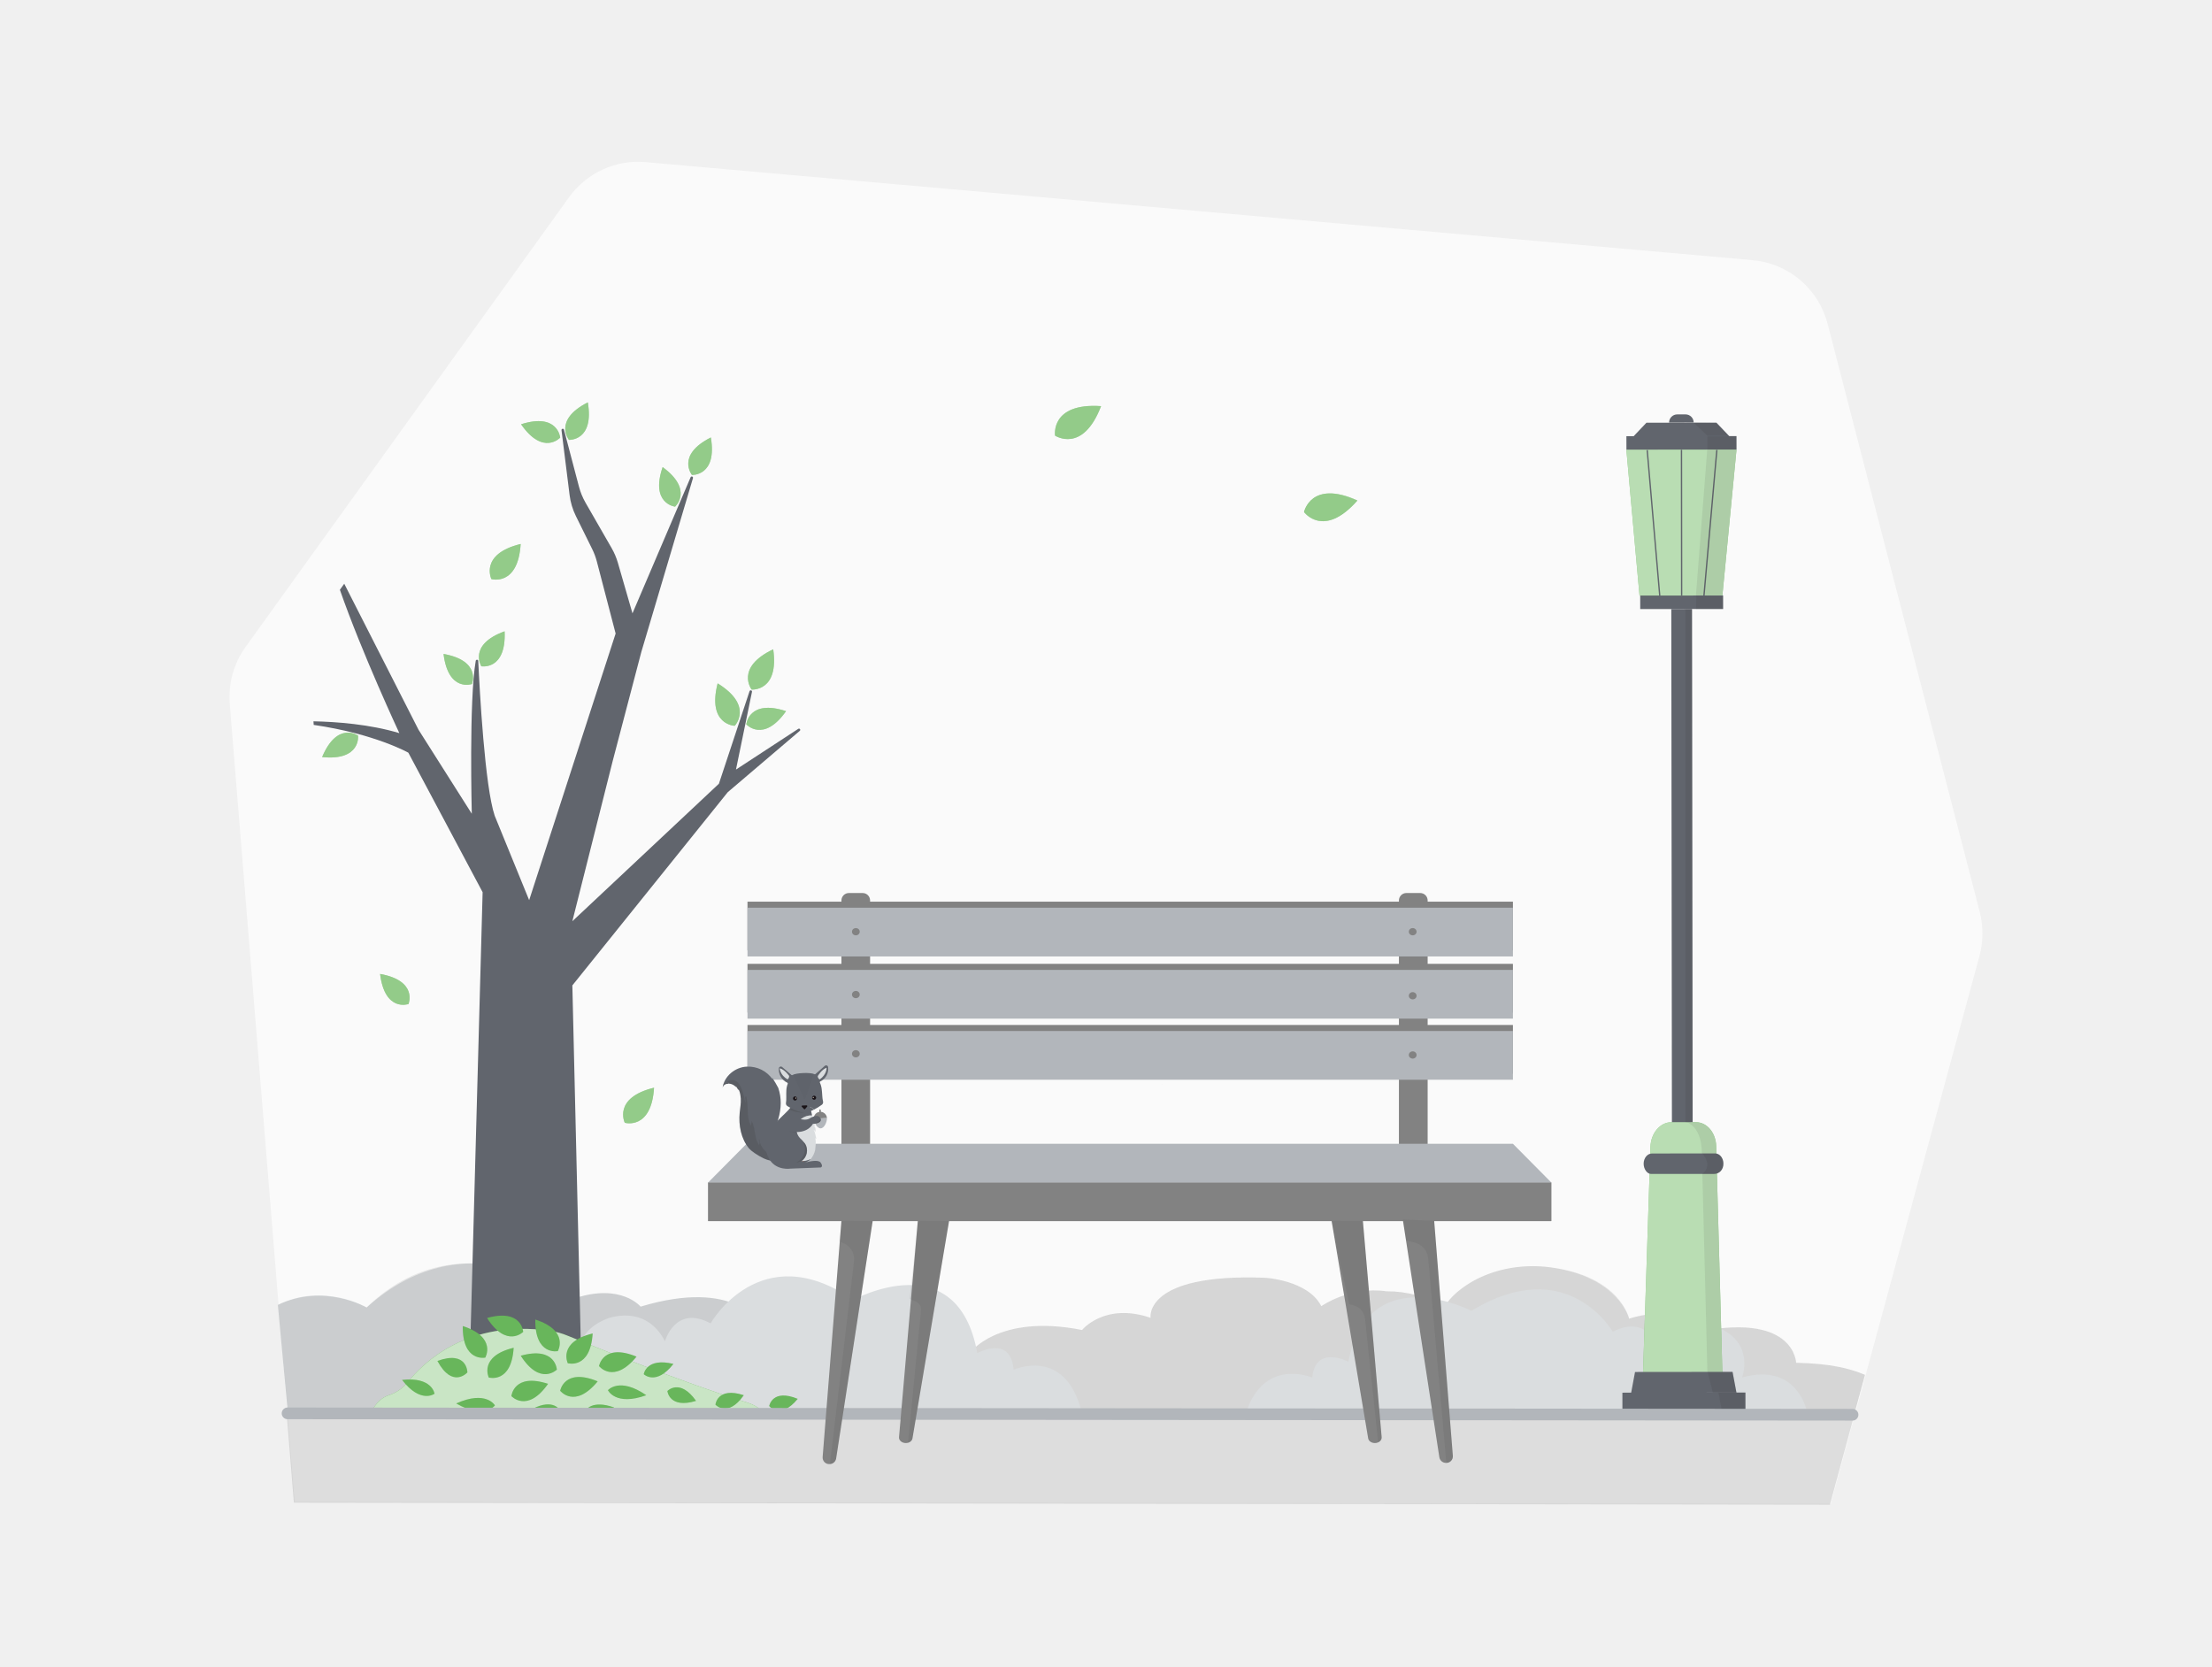
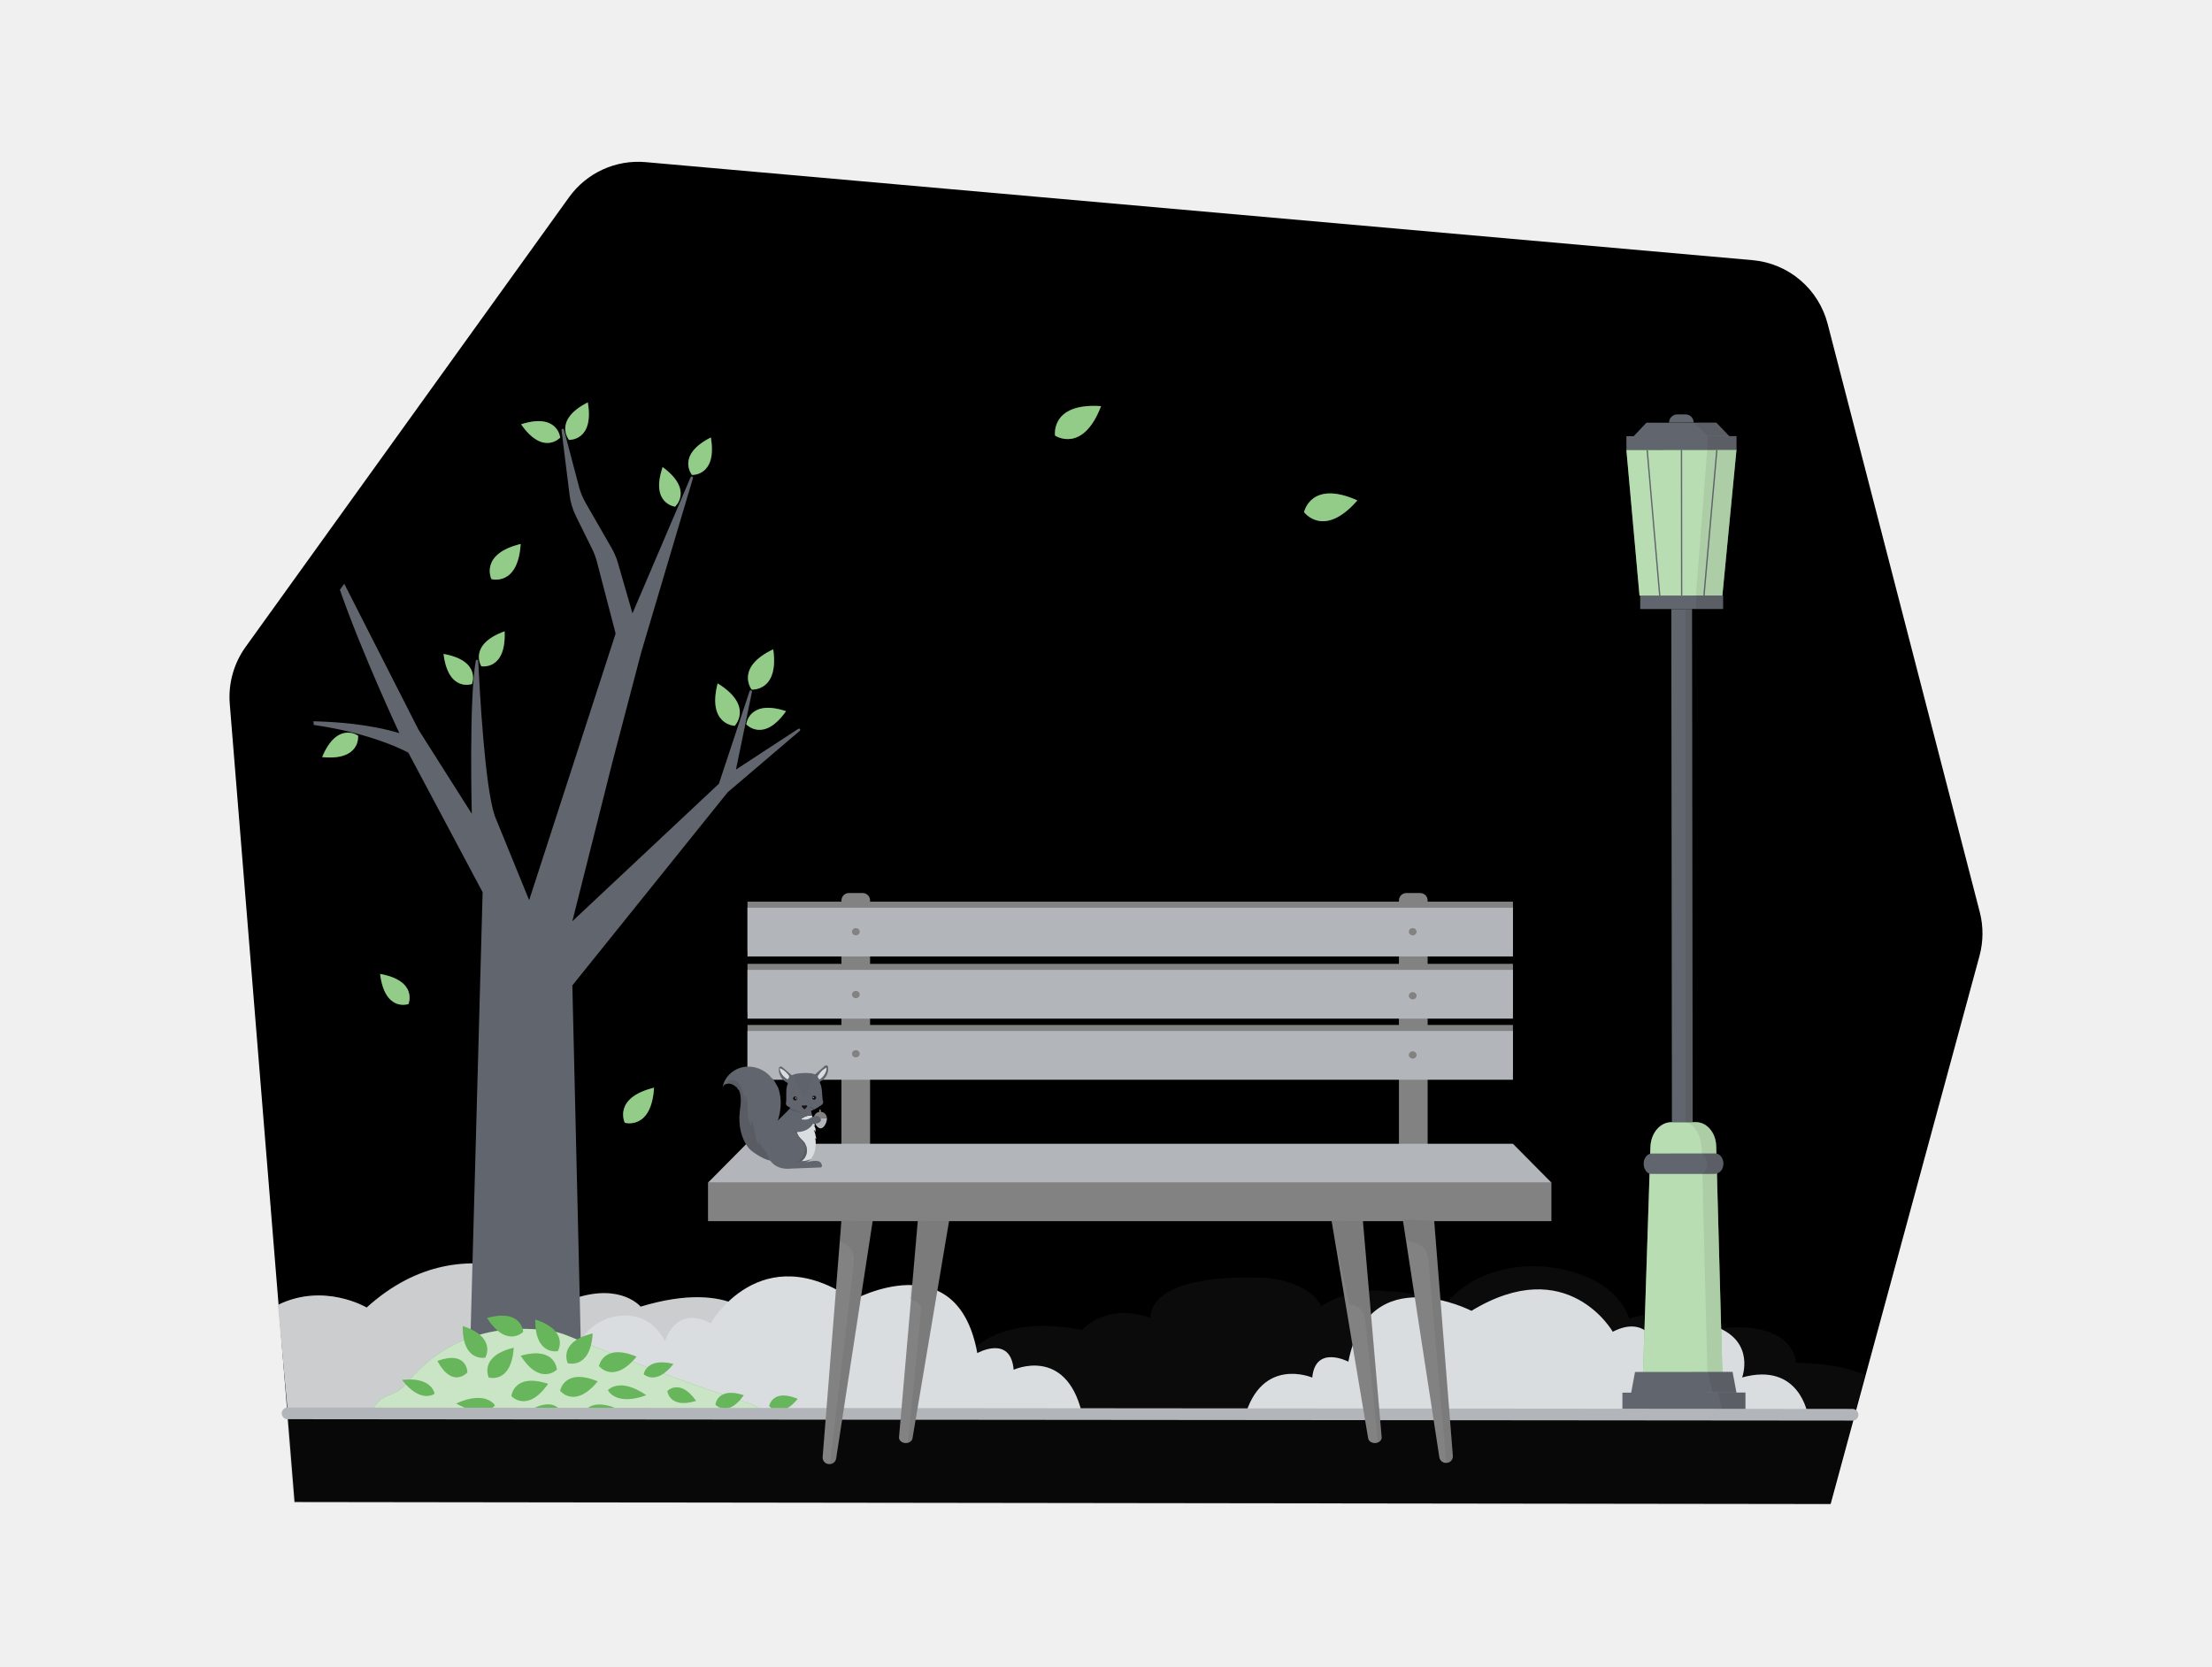
<svg xmlns="http://www.w3.org/2000/svg" width="373" height="281" viewBox="0 0 373 281" fill="none">
-   <path d="M49.674 253.265L38.745 118.699C38.468 115.273 39.417 111.859 41.422 109.073L95.952 33.264C97.41 31.237 99.367 29.625 101.631 28.587C103.896 27.548 106.39 27.118 108.869 27.339L295.549 43.871C298.502 44.134 301.305 45.309 303.566 47.233C305.83 49.158 307.445 51.739 308.191 54.622L333.835 153.78C334.467 156.217 334.45 158.778 333.788 161.208L308.695 253.603L49.674 253.265Z" fill="#FAFAFA" />
+   <path d="M49.674 253.265L38.745 118.699C38.468 115.273 39.417 111.859 41.422 109.073L95.952 33.264C97.41 31.237 99.367 29.625 101.631 28.587C103.896 27.548 106.39 27.118 108.869 27.339L295.549 43.871C298.502 44.134 301.305 45.309 303.566 47.233C305.83 49.158 307.445 51.739 308.191 54.622L333.835 153.78C334.467 156.217 334.45 158.778 333.788 161.208L308.695 253.603L49.674 253.265Z" fill="currentColor" />
  <path opacity="0.1" d="M302.867 229.798C302.867 229.798 302.68 221.578 287.203 224.412C287.203 224.412 283.1 219.714 274.71 222.358C274.71 222.358 273.311 215.249 261.459 213.694C256.302 213.017 250.999 214.111 246.987 216.904C245.588 217.883 244.31 219.056 243.569 220.403C240.611 218.642 237.23 217.723 233.792 217.743C227.535 216.86 222.807 220.258 222.807 220.258C220.565 215.855 213.324 215.464 213.324 215.464C192.809 214.68 194.014 222.215 194.014 222.215C186.256 219.574 182.463 224.269 182.463 224.269C168.153 221.433 163.421 228.273 163.421 228.273C145.491 228.664 153.497 238.459 153.497 238.459H226.442L226.505 238.604H312.642L314.486 231.826C311.868 230.737 308.618 229.915 302.867 229.798Z" fill="#393939" />
  <path opacity="0.1" d="M302.867 229.797C302.867 229.797 302.68 221.578 287.203 224.411C287.203 224.411 283.1 219.714 274.71 222.358C274.71 222.358 273.022 215.473 261.858 213.771C256.412 212.94 250.756 214.117 246.602 217.178C245.35 218.098 244.243 219.178 243.571 220.4C240.613 218.64 237.233 217.72 233.794 217.74C227.537 216.857 222.81 220.255 222.81 220.255C220.567 215.853 213.326 215.461 213.326 215.461C192.811 214.677 194.016 222.213 194.016 222.213C186.258 219.571 182.465 224.266 182.465 224.266C168.153 221.433 163.421 228.273 163.421 228.273C145.491 228.664 153.497 238.459 153.497 238.459H226.442L226.505 238.604H312.642L314.486 231.825C311.868 230.736 308.618 229.914 302.867 229.797Z" fill="#393939" />
  <path d="M128.251 223.271C128.251 223.271 124.083 215.473 108.021 220.33C108.021 220.33 104.799 216.398 97.127 218.857C97.127 218.857 79.227 204.732 61.827 220.475C61.827 220.475 54.64 216.209 46.858 220.035L48.567 238.574H128.251V223.271Z" fill="#DADDDF" />
  <path opacity="0.1" d="M124.16 219.979C121.108 218.637 116.052 217.902 108.021 220.33C108.021 220.33 104.799 216.398 97.127 218.857C97.127 218.857 77.931 204.732 61.827 220.475C61.827 220.475 54.64 216.356 46.858 220.035L48.567 238.574H128.251V224.835C128.251 222.948 126.787 221.136 124.16 219.979Z" fill="#393939" />
  <path d="M52.898 122.235C63.205 123.725 68.856 126.919 68.856 126.919L81.382 150.448L78.992 237.979L98.209 237.907L96.514 166.163L122.719 133.579L134.875 123.228C134.913 123.193 134.936 123.144 134.941 123.092C134.945 123.04 134.931 122.988 134.899 122.946C134.868 122.904 134.823 122.875 134.772 122.864C134.721 122.854 134.668 122.863 134.623 122.889L124.104 129.764L126.804 116.651C126.813 116.598 126.802 116.545 126.773 116.5C126.745 116.455 126.701 116.423 126.65 116.409C126.599 116.395 126.544 116.401 126.497 116.426C126.451 116.45 126.414 116.491 126.396 116.541L121.225 132.155L96.514 155.337L103.316 128.324L108.135 109.967L116.854 80.617C116.868 80.565 116.863 80.51 116.838 80.462C116.813 80.414 116.772 80.377 116.721 80.359C116.671 80.341 116.615 80.343 116.566 80.364C116.516 80.385 116.477 80.425 116.455 80.474L106.652 103.423L104.184 94.878C103.936 94.025 103.587 93.205 103.144 92.435L98.738 84.769C98.251 83.92 97.878 83.011 97.628 82.064L95.099 72.452C95.084 72.401 95.051 72.357 95.006 72.329C94.961 72.302 94.907 72.292 94.855 72.302C94.803 72.312 94.757 72.341 94.725 72.383C94.694 72.426 94.679 72.479 94.684 72.531L96.048 83.474C96.201 84.71 96.561 85.911 97.113 87.026L99.857 92.581C100.19 93.254 100.454 93.961 100.645 94.688L103.811 106.827L89.229 151.787L83.422 137.557C81.757 132.64 80.88 116.456 80.645 111.445C80.642 111.394 80.62 111.345 80.584 111.309C80.547 111.272 80.499 111.25 80.448 111.247C80.396 111.243 80.346 111.259 80.305 111.29C80.264 111.321 80.236 111.366 80.225 111.417C79.06 118.081 79.556 137.217 79.556 137.217L70.569 123.043L58.048 98.43L57.314 99.451C61.044 110.157 67.338 123.622 67.338 123.622C62.373 122.125 56.768 121.709 52.859 121.627L52.898 122.235Z" fill="#61656D" />
  <path d="M86.529 238.346C86.529 238.346 87.981 228.769 97.754 231.556C97.754 231.556 95.483 225.105 102.295 222.386C102.295 222.386 108.776 219.686 112.126 226.158C112.126 226.158 113.863 219.939 119.819 223.149C119.819 223.149 128.212 208.359 143.896 219.187C143.896 219.187 161.427 209.53 164.798 228.16C164.798 228.16 170.424 225.009 170.927 230.97C170.927 230.97 179.618 226.954 182.404 238.122L86.529 238.346Z" fill="#DADDDF" />
  <path d="M304.844 238.558C304.844 238.558 303.468 229.592 293.768 232.268C293.768 232.268 296.057 226.205 289.327 223.709C289.327 223.709 282.925 221.229 279.566 227.32C279.566 227.32 277.885 221.506 271.954 224.562C271.954 224.562 264.331 211.177 248.129 221.033C248.129 221.033 230.824 212.116 227.367 229.606C227.367 229.606 221.814 226.695 221.278 232.291C221.278 232.291 212.692 228.594 209.854 239.082L304.844 238.558Z" fill="#DADDDF" />
  <path d="M286.005 189.23H281.832C279.946 189.23 278.393 191.055 278.307 193.371L277.016 232.839L290.472 232.823L289.392 193.268C289.341 191.022 287.84 189.228 286.005 189.23Z" fill="#4BA83B" />
  <path opacity="0.61" d="M286.005 189.23H281.832C279.946 189.23 278.393 191.055 278.307 193.371L277.016 232.839L290.472 232.823L289.392 193.268C289.341 191.022 287.84 189.228 286.005 189.23Z" fill="white" />
  <path opacity="0.1" d="M289.392 193.272C289.341 191.022 287.839 189.228 286.005 189.23H284.457C285.156 189.497 286.977 190.572 286.977 194.532L287.909 231.296H290.429L289.392 193.272Z" fill="#393939" />
  <path d="M294.325 234.811L273.579 234.836L273.581 238.564L294.327 238.538L294.325 234.811Z" fill="#61656D" />
  <path d="M292.152 231.327L275.707 231.345L275.055 234.851L292.81 234.83L292.152 231.327Z" fill="#61656D" />
  <path d="M289.031 197.948H278.377C277.79 197.948 277.162 197.178 277.16 196.227C277.16 195.277 277.787 194.506 278.559 194.506L289.21 194.492C289.984 194.492 290.609 195.263 290.609 196.213C290.618 197.169 289.991 197.946 289.031 197.948Z" fill="#61656D" />
  <path d="M285.319 102.693L281.825 102.697L281.93 189.215L285.424 189.21L285.319 102.693Z" fill="#61656D" />
  <path d="M290.555 100.392L276.58 100.409L276.584 102.704L290.56 102.686L290.555 100.392Z" fill="#61656D" />
  <path d="M291.609 73.559L275.451 73.578L277.631 71.281L289.422 71.267L291.609 73.559Z" fill="#61656D" />
  <path d="M292.814 73.537L274.253 73.56L274.258 75.855L292.819 75.832L292.814 73.537Z" fill="#61656D" />
  <path d="M274.25 75.875L276.463 100.427L290.439 100.411L292.814 75.854L274.25 75.875Z" fill="#4BA83B" />
  <path opacity="0.61" d="M274.25 75.875L276.463 100.427L290.439 100.411L292.814 75.854L274.25 75.875Z" fill="white" />
  <path d="M282.827 69.878L284.226 69.876C284.406 69.876 284.583 69.911 284.751 69.98C284.916 70.049 285.068 70.15 285.196 70.278C285.322 70.406 285.424 70.557 285.492 70.724C285.562 70.891 285.597 71.07 285.597 71.251L281.447 71.256C281.447 71.075 281.482 70.895 281.552 70.727C281.622 70.559 281.722 70.407 281.851 70.279C281.979 70.151 282.133 70.049 282.298 69.98C282.466 69.912 282.645 69.877 282.827 69.878Z" fill="#61656D" />
  <path d="M277.871 75.882L277.647 75.901L279.771 100.518L279.993 100.499L277.871 75.882Z" fill="#61656D" />
  <path d="M289.397 75.856L287.222 100.415L287.445 100.435L289.618 75.876L289.397 75.856Z" fill="#61656D" />
  <path d="M283.653 75.843L283.429 75.844L283.457 100.398L283.681 100.398L283.653 75.843Z" fill="#61656D" />
  <path opacity="0.15" d="M285.31 102.713L284.209 102.715V189.23L285.41 189.205L285.31 102.713Z" fill="#393939" />
  <path opacity="0.15" d="M287.042 197.951H289.03C289.991 197.951 290.618 197.178 290.616 196.227C290.616 195.342 290.073 194.616 289.373 194.518H287.042C287.042 194.518 288.972 196.448 287.042 197.951Z" fill="#393939" />
  <path opacity="0.15" d="M292.81 234.83L292.152 231.327L287.949 231.331L288.83 234.832H290.616L292.81 234.83Z" fill="#393939" />
  <path opacity="0.15" d="M290.474 238.564L294.309 238.562L294.306 234.832L289.774 234.836L290.474 238.564Z" fill="#393939" />
  <path opacity="0.1" d="M285.979 100.416L290.439 100.406L292.805 75.938V75.854L288.401 75.859L287.881 75.863L285.979 100.416Z" fill="#393939" />
  <path opacity="0.15" d="M287.909 75.812H292.814L292.809 73.559L287.909 73.564V75.812Z" fill="#393939" />
  <path opacity="0.15" d="M285.602 71.271L287.91 73.47H291.525L289.483 71.329L285.602 71.271Z" fill="#393939" />
  <path opacity="0.15" d="M285.979 102.711H290.551V100.505C289.299 100.523 287.315 100.453 286.462 100.42H286.044L285.979 102.711Z" fill="#393939" />
  <path d="M228.891 84.389C221.035 80.844 219.895 86.347 219.895 86.347C219.895 86.347 223.198 90.883 228.891 84.389Z" fill="#4BA83B" />
  <path opacity="0.4" d="M228.884 84.361C221.007 80.865 219.902 86.373 219.902 86.373C219.902 86.373 223.233 90.89 228.884 84.361Z" fill="white" />
  <path d="M185.668 68.483C177.075 67.895 177.91 73.454 177.91 73.454C177.91 73.454 182.575 76.557 185.668 68.483Z" fill="#4BA83B" />
  <path opacity="0.4" d="M185.668 68.483C177.075 67.895 177.91 73.454 177.91 73.454C177.91 73.454 182.575 76.557 185.668 68.483Z" fill="white" />
  <path d="M132.548 119.919C126.27 117.844 125.839 122.134 125.839 122.134C125.839 122.134 128.72 125.331 132.548 119.919Z" fill="#4BA83B" />
  <path opacity="0.4" d="M132.548 119.919C126.27 117.844 125.839 122.134 125.839 122.134C125.839 122.134 128.72 125.331 132.548 119.919Z" fill="white" />
  <path d="M99.122 67.85C93.222 70.84 95.938 74.172 95.938 74.172C95.938 74.172 100.225 74.395 99.122 67.85Z" fill="#4BA83B" />
  <path opacity="0.4" d="M99.122 67.85C93.222 70.84 95.938 74.172 95.938 74.172C95.938 74.172 100.225 74.395 99.122 67.85Z" fill="white" />
  <path d="M119.868 73.763C113.968 76.753 116.681 80.085 116.681 80.085C116.681 80.085 120.971 80.319 119.868 73.763Z" fill="#4BA83B" />
  <path opacity="0.4" d="M119.868 73.763C113.968 76.753 116.681 80.085 116.681 80.085C116.681 80.085 120.971 80.319 119.868 73.763Z" fill="white" />
  <path d="M54.318 127.659C60.886 128.324 60.38 124.046 60.38 124.046C60.38 124.046 56.883 121.547 54.318 127.659Z" fill="#4BA83B" />
  <path opacity="0.4" d="M54.318 127.659C60.886 128.324 60.38 124.046 60.38 124.046C60.38 124.046 56.883 121.547 54.318 127.659Z" fill="white" />
  <path d="M85.091 106.453C78.873 108.705 81.167 112.351 81.167 112.351C81.167 112.351 85.386 113.084 85.091 106.453Z" fill="#4BA83B" />
  <path opacity="0.4" d="M85.091 106.453C78.873 108.705 81.167 112.351 81.167 112.351C81.167 112.351 85.386 113.084 85.091 106.453Z" fill="white" />
  <path d="M121.013 115.232C127.137 119.014 123.892 122.386 123.892 122.386C123.892 122.386 119.225 122.236 121.013 115.232Z" fill="#4BA83B" />
  <path opacity="0.4" d="M121.013 115.232C127.137 119.014 123.892 122.386 123.892 122.386C123.892 122.386 119.225 122.236 121.013 115.232Z" fill="white" />
  <path d="M87.867 71.543C94.075 69.555 94.462 73.791 94.462 73.791C94.462 73.791 91.59 76.914 87.867 71.543Z" fill="#4BA83B" />
  <path opacity="0.4" d="M87.867 71.543C94.075 69.555 94.462 73.791 94.462 73.791C94.462 73.791 91.59 76.914 87.867 71.543Z" fill="white" />
  <path d="M111.739 78.763C117.001 82.622 113.837 85.434 113.837 85.434C113.837 85.434 109.622 84.952 111.739 78.763Z" fill="#4BA83B" />
  <path opacity="0.4" d="M111.739 78.763C117.001 82.622 113.837 85.434 113.837 85.434C113.837 85.434 109.622 84.952 111.739 78.763Z" fill="white" />
  <path d="M74.793 110.269C81.207 111.416 79.584 115.343 79.584 115.343C79.584 115.343 75.595 116.765 74.793 110.269Z" fill="#4BA83B" />
  <path opacity="0.4" d="M74.793 110.269C81.207 111.416 79.584 115.343 79.584 115.343C79.584 115.343 75.595 116.765 74.793 110.269Z" fill="white" />
  <path d="M64.093 164.228C70.509 165.375 68.886 169.302 68.886 169.302C68.886 169.302 64.895 170.724 64.093 164.228Z" fill="#4BA83B" />
  <path opacity="0.4" d="M64.093 164.228C70.509 165.375 68.886 169.302 68.886 169.302C68.886 169.302 64.895 170.724 64.093 164.228Z" fill="white" />
  <path d="M130.384 109.487C131.406 116.636 126.748 116.278 126.748 116.278C126.748 116.278 123.887 112.578 130.384 109.487Z" fill="#4BA83B" />
  <path opacity="0.4" d="M130.384 109.487C131.406 116.636 126.748 116.278 126.748 116.278C126.748 116.278 123.887 112.578 130.384 109.487Z" fill="white" />
  <path d="M87.798 91.726C87.35 98.931 82.862 97.648 82.862 97.648C82.862 97.648 80.811 93.433 87.798 91.726Z" fill="#4BA83B" />
  <path opacity="0.4" d="M87.798 91.726C87.35 98.931 82.862 97.648 82.862 97.648C82.862 97.648 80.811 93.433 87.798 91.726Z" fill="white" />
  <path d="M110.289 183.411C109.842 190.619 105.354 189.324 105.354 189.324C105.354 189.324 103.303 185.109 110.289 183.411Z" fill="#4BA83B" />
  <path opacity="0.4" d="M110.289 183.411C109.842 190.619 105.354 189.324 105.354 189.324C105.354 189.324 103.303 185.109 110.289 183.411Z" fill="white" />
  <path d="M62.524 238.339C62.524 238.339 63.361 236.026 65.485 235.295C66.737 234.902 67.85 234.156 68.691 233.144C71.528 229.561 78.964 222.522 92.618 224.379C93.718 224.537 94.792 224.836 95.815 225.269C100.384 227.142 115.101 233.111 126.014 236.508C126.638 236.698 127.23 236.977 127.774 237.337C128.45 237.805 128.958 238.346 127.503 238.342C123.447 238.342 125.151 238.342 125.067 238.342L62.524 238.339Z" fill="#4BA83B" />
  <path opacity="0.7" d="M62.524 238.339C62.524 238.339 63.361 236.026 65.485 235.295C66.737 234.902 67.85 234.156 68.691 233.144C71.528 229.561 78.964 222.522 92.618 224.379C93.718 224.537 94.792 224.836 95.815 225.269C100.384 227.142 115.101 233.111 126.014 236.508C126.638 236.698 127.23 236.977 127.774 237.337C128.45 237.805 128.958 238.346 127.503 238.342C123.447 238.342 125.151 238.342 125.067 238.342L62.524 238.339Z" fill="white" />
  <path d="M99.936 224.852C99.556 230.968 95.74 229.867 95.74 229.867C95.74 229.867 94.006 226.292 99.936 224.852Z" fill="#4BA83B" />
  <path d="M86.616 227.263C86.236 233.38 82.419 232.281 82.419 232.281C82.419 232.281 80.685 228.703 86.616 227.263Z" fill="#4BA83B" />
  <path d="M107.336 228.76C103.452 233.483 101.011 230.348 101.011 230.348C101.011 230.348 101.694 226.426 107.336 228.76Z" fill="#4BA83B" />
  <path d="M134.514 235.878C131.562 239.468 129.707 237.084 129.707 237.084C129.707 237.084 130.231 234.104 134.514 235.878Z" fill="#4BA83B" />
  <path d="M100.785 232.926C96.901 237.651 94.46 234.513 94.46 234.513C94.46 234.513 95.143 230.594 100.785 232.926Z" fill="#4BA83B" />
  <path d="M90.266 222.505C96.069 224.395 94.061 227.828 94.061 227.828C94.061 227.828 90.18 228.631 90.266 222.505Z" fill="#4BA83B" />
  <path d="M78.037 223.601C83.839 225.503 81.827 228.924 81.827 228.924C81.827 228.924 77.95 229.729 78.037 223.601Z" fill="#4BA83B" />
  <path d="M87.81 228.605C93.687 226.966 93.899 230.947 93.899 230.947C93.899 230.947 91.104 233.762 87.81 228.605Z" fill="#4BA83B" />
  <path d="M92.418 233.345C88.903 238.353 86.233 235.412 86.233 235.412C86.233 235.412 86.616 231.451 92.418 233.345Z" fill="#4BA83B" />
  <path d="M125.422 235.261C122.708 239.131 120.643 236.858 120.643 236.858C120.643 236.858 120.927 233.797 125.422 235.261Z" fill="#4BA83B" />
  <path d="M117.374 236.218C112.84 237.597 112.539 234.558 112.539 234.558C112.539 234.558 114.628 232.338 117.374 236.218Z" fill="#4BA83B" />
  <path d="M73.761 229.484C78.815 227.655 78.813 231.42 78.813 231.42C78.813 231.42 76.316 234.237 73.761 229.484Z" fill="#4BA83B" />
  <path d="M76.932 236.654C81.967 234.38 83.459 236.977 83.459 236.977C83.459 236.977 81.72 239.417 76.932 236.654Z" fill="#4BA83B" />
  <path d="M89.812 237.553C93.358 235.75 94.391 237.787 94.391 237.787C94.391 237.787 93.162 239.7 89.812 237.553Z" fill="#4BA83B" />
  <path d="M103.568 237.337C99.796 235.977 98.777 237.806 98.777 237.806C98.777 237.806 100.127 239.4 103.568 237.337Z" fill="#4BA83B" />
  <path d="M113.556 229.987C110.621 233.734 108.553 231.72 108.553 231.72C108.553 231.72 108.954 228.861 113.556 229.987Z" fill="#4BA83B" />
  <path d="M108.977 235.265C103.786 237.138 102.513 234.42 102.513 234.42C102.513 234.42 104.441 232.13 108.977 235.265Z" fill="#4BA83B" />
  <path d="M67.805 232.687C72.901 232.118 73.272 235.015 73.272 235.015C73.272 235.015 70.943 236.761 67.805 232.687Z" fill="#4BA83B" />
  <path d="M82.13 222.243C88.01 220.604 88.222 224.585 88.222 224.585C88.222 224.585 85.427 227.402 82.13 222.243Z" fill="#4BA83B" />
  <g opacity="0.4">
    <path opacity="0.4" d="M99.936 224.852C99.556 230.968 95.74 229.867 95.74 229.867C95.74 229.867 94.005 226.292 99.936 224.852Z" fill="white" />
    <path opacity="0.4" d="M86.615 227.264C86.235 233.38 82.419 232.282 82.419 232.282C82.419 232.282 80.684 228.704 86.615 227.264Z" fill="white" />
    <path opacity="0.4" d="M107.335 228.76C103.452 233.483 101.011 230.348 101.011 230.348C101.011 230.348 101.694 226.426 107.335 228.76Z" fill="white" />
    <path opacity="0.4" d="M134.513 235.878C131.562 239.468 129.706 237.084 129.706 237.084C129.706 237.084 130.231 234.104 134.513 235.878Z" fill="white" />
    <path opacity="0.4" d="M100.785 232.926C96.901 237.651 94.46 234.513 94.46 234.513C94.46 234.513 95.143 230.594 100.785 232.926Z" fill="white" />
    <path opacity="0.4" d="M90.266 222.505C96.069 224.395 94.061 227.828 94.061 227.828C94.061 227.828 90.18 228.631 90.266 222.505Z" fill="white" />
    <path opacity="0.4" d="M78.037 223.601C83.839 225.503 81.827 228.924 81.827 228.924C81.827 228.924 77.95 229.729 78.037 223.601Z" fill="white" />
    <path opacity="0.4" d="M87.809 228.605C93.686 226.966 93.898 230.947 93.898 230.947C93.898 230.947 91.103 233.762 87.809 228.605Z" fill="white" />
    <path opacity="0.4" d="M92.418 233.345C88.903 238.353 86.233 235.412 86.233 235.412C86.233 235.412 86.616 231.451 92.418 233.345Z" fill="white" />
    <path opacity="0.4" d="M125.422 235.26C122.708 239.131 120.643 236.857 120.643 236.857C120.643 236.857 120.927 233.797 125.422 235.26Z" fill="white" />
    <path opacity="0.4" d="M117.374 236.218C112.84 237.597 112.539 234.558 112.539 234.558C112.539 234.558 114.628 232.338 117.374 236.218Z" fill="white" />
    <path opacity="0.4" d="M73.761 229.484C78.815 227.655 78.813 231.42 78.813 231.42C78.813 231.42 76.316 234.237 73.761 229.484Z" fill="white" />
    <path opacity="0.4" d="M76.932 236.653C81.967 234.38 83.459 236.976 83.459 236.976C83.459 236.976 81.72 239.416 76.932 236.653Z" fill="white" />
    <path opacity="0.4" d="M89.811 237.552C93.357 235.749 94.39 237.787 94.39 237.787C94.39 237.787 93.162 239.7 89.811 237.552Z" fill="white" />
    <path opacity="0.4" d="M103.568 237.337C99.796 235.977 98.777 237.806 98.777 237.806C98.777 237.806 100.127 239.4 103.568 237.337Z" fill="white" />
    <path opacity="0.4" d="M113.555 229.987C110.62 233.734 108.552 231.72 108.552 231.72C108.552 231.72 108.953 228.861 113.555 229.987Z" fill="white" />
    <path opacity="0.4" d="M108.977 235.265C103.785 237.138 102.512 234.419 102.512 234.419C102.512 234.419 104.44 232.129 108.977 235.265Z" fill="white" />
    <path opacity="0.4" d="M67.805 232.687C72.901 232.118 73.272 235.014 73.272 235.014C73.272 235.014 70.943 236.761 67.805 232.687Z" fill="white" />
    <path opacity="0.4" d="M82.13 222.243C88.009 220.604 88.221 224.585 88.221 224.585C88.221 224.585 85.426 227.402 82.13 222.243Z" fill="white" />
  </g>
  <path opacity="0.15" d="M48.346 238.44L49.558 253.383L308.578 253.717L312.728 238.44H48.346Z" fill="#393939" />
  <path d="M48.49 238.323L312.388 238.557" stroke="#B2B6BB" stroke-width="1.97" stroke-miterlimit="10" stroke-linecap="round" />
  <path d="M237.144 150.585H239.489C239.82 150.585 240.137 150.718 240.371 150.952C240.606 151.187 240.737 151.506 240.737 151.838V193.251H235.895V151.838C235.895 151.674 235.927 151.51 235.99 151.358C236.053 151.206 236.144 151.068 236.261 150.952C236.377 150.835 236.515 150.743 236.666 150.68C236.818 150.617 236.981 150.585 237.144 150.585Z" fill="#828282" />
  <path d="M143.139 150.585H145.47C145.634 150.585 145.796 150.618 145.948 150.681C146.099 150.744 146.237 150.836 146.352 150.952C146.468 151.069 146.56 151.207 146.623 151.359C146.685 151.511 146.718 151.674 146.718 151.838V193.251H141.89V151.838C141.89 151.674 141.922 151.51 141.985 151.358C142.047 151.206 142.14 151.068 142.256 150.952C142.372 150.835 142.51 150.743 142.661 150.68C142.813 150.617 142.975 150.585 143.139 150.585Z" fill="#828282" />
  <g opacity="0.1">
    <path opacity="0.1" d="M237.144 150.585H239.489C239.82 150.585 240.137 150.718 240.371 150.952C240.606 151.187 240.737 151.506 240.737 151.838V193.251H235.895V151.838C235.895 151.674 235.927 151.51 235.99 151.358C236.053 151.206 236.144 151.068 236.261 150.952C236.377 150.835 236.515 150.743 236.666 150.68C236.818 150.617 236.981 150.585 237.144 150.585Z" fill="#393939" />
  </g>
  <g opacity="0.1">
    <path opacity="0.1" d="M143.139 150.585H145.47C145.634 150.585 145.796 150.618 145.948 150.681C146.099 150.744 146.237 150.836 146.352 150.952C146.468 151.069 146.56 151.207 146.623 151.359C146.685 151.511 146.718 151.674 146.718 151.838V193.251H141.89V151.838C141.89 151.674 141.922 151.51 141.985 151.358C142.047 151.206 142.14 151.068 142.256 150.952C142.372 150.835 142.51 150.743 142.661 150.68C142.813 150.617 142.975 150.585 143.139 150.585Z" fill="#393939" />
  </g>
  <path d="M255.12 172.832H126.046V181.051H255.12V172.832Z" fill="#828282" />
  <path d="M255.12 162.526H126.046V170.745H255.12V162.526Z" fill="#828282" />
  <path d="M255.12 152.04H126.046V160.259H255.12V152.04Z" fill="#828282" />
  <path d="M255.12 173.85H126.046V182.069H255.12V173.85Z" fill="#B2B6BB" />
  <path d="M255.12 163.546H126.046V171.766H255.12V163.546Z" fill="#B2B6BB" />
  <path d="M255.12 153.059H126.046V161.278H255.12V153.059Z" fill="#B2B6BB" />
  <path d="M261.583 199.386H119.423V205.905H261.583V199.386Z" fill="#828282" />
  <path d="M261.583 199.386H119.423V205.905H261.583V199.386Z" fill="#828282" />
  <path d="M261.583 199.386H119.423L125.886 192.867H255.12L261.583 199.386Z" fill="#B2B6BB" />
  <path d="M139.859 246.879C139.706 246.886 139.552 246.858 139.409 246.802C139.266 246.746 139.137 246.659 139.029 246.549C138.922 246.439 138.838 246.306 138.784 246.163C138.731 246.018 138.708 245.863 138.717 245.709L141.89 205.799H147.168L140.99 245.968C140.938 246.231 140.797 246.465 140.59 246.631C140.383 246.797 140.124 246.886 139.859 246.879Z" fill="#828282" />
  <path d="M243.849 246.676C244.002 246.68 244.156 246.655 244.299 246.598C244.441 246.54 244.569 246.453 244.679 246.343C244.786 246.233 244.867 246.102 244.921 245.957C244.975 245.814 244.998 245.659 244.989 245.505L241.818 205.598H236.542L242.718 245.767C242.772 246.027 242.911 246.261 243.119 246.427C243.326 246.594 243.585 246.683 243.849 246.676Z" fill="#828282" />
  <path d="M231.841 243.332C232.51 243.332 233.037 242.864 232.981 242.334L229.81 205.805H224.532L230.71 242.55C230.794 243.004 231.277 243.332 231.841 243.332Z" fill="#828282" />
  <path d="M152.742 243.332C152.073 243.332 151.546 242.864 151.599 242.334L154.772 205.805H160.05L153.863 242.557C153.784 243.004 153.304 243.332 152.742 243.332Z" fill="#828282" />
  <path d="M238.217 157.719C238.578 157.719 238.872 157.445 238.872 157.108C238.872 156.77 238.578 156.497 238.217 156.497C237.855 156.497 237.562 156.77 237.562 157.108C237.562 157.445 237.855 157.719 238.217 157.719Z" fill="#828282" />
  <path d="M238.217 168.518C238.578 168.518 238.872 168.244 238.872 167.907C238.872 167.569 238.578 167.296 238.217 167.296C237.855 167.296 237.562 167.569 237.562 167.907C237.562 168.244 237.855 168.518 238.217 168.518Z" fill="#828282" />
  <path d="M238.217 178.503C238.578 178.503 238.872 178.23 238.872 177.892C238.872 177.554 238.578 177.281 238.217 177.281C237.855 177.281 237.562 177.554 237.562 177.892C237.562 178.23 237.855 178.503 238.217 178.503Z" fill="#828282" />
  <path d="M144.319 157.719C144.68 157.719 144.974 157.445 144.974 157.108C144.974 156.77 144.68 156.497 144.319 156.497C143.957 156.497 143.664 156.77 143.664 157.108C143.664 157.445 143.957 157.719 144.319 157.719Z" fill="#828282" />
  <path d="M144.319 168.315C144.68 168.315 144.974 168.041 144.974 167.703C144.974 167.366 144.68 167.092 144.319 167.092C143.957 167.092 143.664 167.366 143.664 167.703C143.664 168.041 143.957 168.315 144.319 168.315Z" fill="#828282" />
  <path d="M144.319 178.3C144.68 178.3 144.974 178.026 144.974 177.688C144.974 177.351 144.68 177.077 144.319 177.077C143.957 177.077 143.664 177.351 143.664 177.688C143.664 178.026 143.957 178.3 144.319 178.3Z" fill="#828282" />
  <path opacity="0.1" d="M244.991 245.517L241.839 205.833L236.547 205.65L237.126 209.162L238.58 209.528C239.177 209.677 239.716 210.008 240.116 210.475C240.52 210.943 240.769 211.524 240.832 212.139L243.893 246.671H244.005C244.287 246.645 244.548 246.509 244.732 246.294C244.917 246.079 245.01 245.8 244.991 245.517Z" fill="#393939" />
  <path opacity="0.1" d="M232.981 242.334L229.817 205.894L224.542 205.861L225.497 210.624L227.516 219.899L228.251 220.101C228.746 220.237 229.192 220.515 229.533 220.901C229.874 221.287 230.096 221.765 230.172 222.276L232.396 243.215C232.574 243.152 232.727 243.03 232.833 242.871C232.938 242.714 232.99 242.524 232.981 242.334Z" fill="#393939" />
  <path opacity="0.1" d="M141.915 205.861L141.572 209.345L142.218 209.608C142.818 209.852 143.32 210.291 143.645 210.854C143.97 211.417 144.098 212.073 144.011 212.717L139.952 246.866C140.199 246.854 140.434 246.76 140.622 246.599C140.81 246.437 140.939 246.219 140.99 245.976L147.153 205.887L141.915 205.861Z" fill="#393939" />
  <path opacity="0.1" d="M154.795 205.861L153.397 219.026L154.481 219.494C154.759 219.613 154.991 219.82 155.141 220.084C155.291 220.348 155.35 220.654 155.311 220.955L153.119 243.285C153.297 243.245 153.462 243.156 153.594 243.03C153.726 242.903 153.82 242.742 153.867 242.564L160.029 205.903L154.795 205.861Z" fill="#393939" />
  <path opacity="0.15" d="M195.65 182.885C195.761 182.9 195.872 182.907 195.984 182.908H196.201L195.65 182.885Z" fill="#393939" />
  <path d="M124.545 183.664L124.512 183.818C124.381 183.565 124.225 183.325 124.046 183.102L124.118 183.336C123.638 182.68 122.72 182.699 122.72 182.699L122.85 182.751C121.943 182.69 121.848 183.453 121.848 183.453C122.081 181.467 123.997 179.908 125.986 179.859C126.835 179.824 127.678 180.008 128.436 180.393C129.195 180.778 129.842 181.352 130.317 182.06C130.205 181.905 130.252 181.971 130.205 181.711C130.583 182.269 130.928 182.849 131.238 183.448C131.811 185.165 131.767 186.881 131.238 188.694C130.914 189.804 130.373 190.874 130.249 192.035C130.135 193.119 130.793 193.972 130.781 194.986C130.758 196.932 126.885 194.342 126.338 193.686C124.955 192.047 124.519 189.743 124.734 187.598C124.811 186.813 124.967 186.029 124.918 185.242C124.91 185.108 124.895 184.974 124.871 184.842C124.834 184.433 124.724 184.033 124.545 183.664Z" fill="#61656D" />
  <path opacity="0.2" d="M122.948 182.631C122.948 182.306 122.624 182.643 122.456 182.486C124.512 181.102 125.307 183.809 125.673 185.949C125.822 185.617 125.48 185.142 125.792 184.804C126.34 186.413 125.759 188.228 126.634 189.825C126.62 189.499 126.753 189.27 126.764 189.005C127.464 190.445 127.109 191.654 127.974 193.089C128.28 192.588 127.874 192.548 128.016 192.054C128.104 192.774 128.421 193.445 128.92 193.969C129.418 194.493 130.072 194.841 130.783 194.963V194.988C130.76 196.934 126.888 194.344 126.34 193.689C124.958 192.049 124.522 189.745 124.736 187.6C124.813 186.816 124.969 186.031 124.92 185.245C124.913 185.11 124.897 184.976 124.874 184.844C124.835 184.437 124.724 184.041 124.545 183.673L124.512 183.828C124.381 183.574 124.225 183.334 124.046 183.111L124.118 183.346C123.638 182.69 122.72 182.709 122.72 182.709L122.85 182.76C121.943 182.699 121.848 183.463 121.848 183.463C121.875 183.233 121.924 183.006 121.995 182.786C122.288 182.633 122.622 182.579 122.948 182.631Z" fill="#393939" />
  <path d="M138.29 187.474C138.583 187.463 138.868 187.568 139.084 187.768C139.3 187.967 139.429 188.243 139.444 188.537L137.22 188.624C137.212 188.329 137.319 188.043 137.52 187.828C137.72 187.613 137.997 187.485 138.29 187.474Z" fill="#828282" />
  <path d="M139.444 188.537C139.444 188.537 139.444 188.537 139.444 188.549C139.467 189.167 139.01 190.239 138.395 190.263C137.779 190.286 137.241 189.251 137.229 188.624L139.444 188.537Z" fill="#B2B6BB" />
  <path d="M138.311 188.013C138.328 188.012 138.345 188.008 138.36 188.001C138.376 187.994 138.39 187.984 138.401 187.972C138.412 187.959 138.421 187.945 138.427 187.929C138.433 187.913 138.436 187.896 138.435 187.879L138.41 187.195C138.408 187.161 138.393 187.129 138.367 187.106C138.342 187.082 138.308 187.07 138.274 187.071C138.24 187.073 138.209 187.088 138.186 187.113C138.163 187.138 138.151 187.171 138.152 187.205L138.178 187.891C138.179 187.908 138.183 187.924 138.19 187.94C138.197 187.955 138.207 187.969 138.219 187.98C138.232 187.991 138.246 188 138.262 188.006C138.278 188.011 138.295 188.014 138.311 188.013Z" fill="#828282" />
  <path d="M135.784 196.026C135.655 196.07 135.517 196.109 135.371 196.145C135.371 196.145 135.532 196.091 135.784 196.026Z" stroke="#F4682B" stroke-width="0.7" stroke-miterlimit="10" />
  <path opacity="0.4" d="M137.458 191.87C137.436 191.831 137.425 191.787 137.425 191.743C137.436 191.783 137.446 191.827 137.458 191.87Z" fill="#F1E4D3" />
  <path d="M134.656 191.594C134.35 191.123 134.233 190.554 134.327 190.001C134.421 189.447 134.72 188.95 135.164 188.608C135.676 188.231 136.302 188.044 136.935 188.076C136.947 188.137 136.966 188.226 136.987 188.341C137.088 188.662 137.214 188.976 137.364 189.278C137.306 189.301 137.32 189.371 137.245 189.301C137.245 189.465 137.479 189.664 137.43 189.91C137.405 189.864 137.37 189.824 137.326 189.795C137.282 189.767 137.232 189.75 137.18 189.746C137.34 189.889 137.452 190.079 137.5 190.289C137.547 190.498 137.529 190.718 137.446 190.917C137.446 190.753 137.374 190.563 137.213 190.57C137.507 190.978 137.504 191.61 137.66 192.022C137.591 191.98 137.504 191.966 137.46 191.882C137.46 191.839 137.439 191.797 137.427 191.755C137.427 191.799 137.438 191.843 137.46 191.882C137.646 192.654 137.518 193.181 137.46 193.898C137.335 194.465 137.081 194.995 136.719 195.448C136.237 195.694 135.703 195.816 135.164 195.804C135.622 195.48 135.938 194.991 136.048 194.438C136.157 193.886 136.051 193.313 135.751 192.837C135.446 192.378 134.966 192.041 134.656 191.594Z" fill="#DADDDF" />
  <path d="M129.832 195.625C131.033 197.416 133.278 197.056 133.278 197.056L138.406 196.857C138.446 196.842 138.483 196.82 138.514 196.79C138.546 196.761 138.57 196.726 138.587 196.686C138.604 196.647 138.612 196.605 138.612 196.562C138.612 196.519 138.603 196.477 138.586 196.437C138.542 196.289 138.47 196.15 138.374 196.028C138.001 195.51 136.509 195.829 135.777 196.028C135.641 196.075 135.503 196.115 135.364 196.147C135.364 196.147 135.525 196.093 135.777 196.028C136.132 195.912 136.452 195.709 136.709 195.438C136.228 195.684 135.694 195.806 135.154 195.794C135.612 195.469 135.929 194.98 136.038 194.428C136.148 193.876 136.042 193.302 135.742 192.827C135.473 192.49 135.183 192.171 134.875 191.871C134.798 191.784 134.725 191.694 134.658 191.6C134.353 191.129 134.235 190.56 134.329 190.007C134.424 189.453 134.722 188.956 135.166 188.614C135.678 188.236 136.303 188.047 136.938 188.078C136.677 186.713 136.075 185.169 136.07 185.017C136.07 185.017 133.958 183.91 134.117 185.092C134.275 186.275 132.035 187.965 130.62 189.504C129.205 191.042 128.517 193.656 129.832 195.625Z" fill="#61656D" />
  <path opacity="0.2" d="M135.727 187.666C135.727 187.666 134.116 187.666 133.044 187.062L133.277 186.8C133.277 186.8 134.66 186.94 135.142 187.301C135.625 187.662 135.727 187.666 135.727 187.666Z" fill="#393939" />
  <path d="M131.888 179.92L133.466 181.273C133.491 181.291 133.52 181.301 133.55 181.301C133.581 181.301 133.61 181.291 133.634 181.273C134.231 180.896 136.707 180.805 137.329 181.13C137.356 181.146 137.386 181.153 137.417 181.151C137.447 181.148 137.476 181.136 137.499 181.116L139.08 179.728C139.128 179.685 139.186 179.658 139.249 179.647C139.312 179.637 139.376 179.644 139.435 179.669C139.493 179.693 139.544 179.733 139.581 179.785C139.618 179.837 139.64 179.898 139.644 179.962C139.706 180.451 139.61 180.947 139.371 181.377C139.132 181.808 138.762 182.15 138.315 182.355C138.298 182.364 138.283 182.376 138.271 182.39C138.258 182.405 138.249 182.422 138.243 182.44C138.237 182.458 138.235 182.478 138.237 182.497C138.238 182.516 138.243 182.534 138.252 182.552C138.42 182.912 138.526 183.298 138.565 183.694C138.653 184.305 138.642 185.223 138.782 185.706C138.812 185.813 138.809 185.926 138.772 186.031C138.736 186.136 138.668 186.227 138.579 186.291C138.151 186.606 137.698 186.885 137.224 187.125C137.08 186.788 136.443 186.551 135.688 186.582C134.933 186.612 134.313 186.893 134.196 187.242C133.706 187.039 133.232 186.796 132.781 186.516C132.687 186.458 132.613 186.372 132.569 186.27C132.525 186.169 132.514 186.056 132.536 185.947C132.636 185.455 132.555 184.542 132.597 183.924C132.605 183.523 132.684 183.126 132.83 182.753C132.845 182.719 132.847 182.681 132.834 182.645C132.822 182.611 132.796 182.582 132.762 182.566C132.312 182.359 131.934 182.021 131.678 181.594C131.423 181.168 131.302 180.674 131.331 180.177C131.333 180.113 131.353 180.051 131.388 179.998C131.423 179.944 131.472 179.902 131.53 179.875C131.588 179.848 131.652 179.839 131.716 179.846C131.779 179.854 131.838 179.88 131.888 179.92Z" fill="#61656D" />
  <path d="M135.679 186.582C136.434 186.552 137.078 186.788 137.215 187.125C137.08 187.191 136.942 187.254 136.803 187.308C136.518 187.425 136.278 187.519 136.103 187.589C135.862 187.683 135.597 187.693 135.35 187.62C135.175 187.568 134.938 187.495 134.618 187.385C134.476 187.339 134.334 187.287 134.194 187.233C134.313 186.894 134.931 186.61 135.679 186.582Z" fill="#61656D" />
  <path d="M133.422 190.814C136.236 191.27 137.082 189.5 137.082 189.5C137.814 189.5 138.621 189.221 138.376 188.633C138.357 188.585 138.333 188.538 138.303 188.495C138.021 188.041 137.427 188.048 136.515 188.603C135.52 189.209 133.503 188.214 133.503 188.214L133.422 190.814Z" fill="#61656D" />
  <path d="M135.579 187.008L135.213 186.631C135.195 186.614 135.184 186.591 135.179 186.567C135.174 186.543 135.176 186.518 135.185 186.495C135.195 186.472 135.21 186.452 135.23 186.438C135.251 186.424 135.274 186.417 135.299 186.416L135.998 186.388C136.023 186.387 136.047 186.394 136.069 186.406C136.09 186.419 136.107 186.438 136.117 186.46C136.128 186.482 136.132 186.507 136.129 186.532C136.127 186.556 136.117 186.58 136.101 186.599L135.765 186.994C135.754 187.008 135.741 187.02 135.725 187.028C135.71 187.037 135.693 187.042 135.675 187.043C135.658 187.044 135.64 187.042 135.623 187.036C135.607 187.03 135.592 187.02 135.579 187.008Z" fill="#191317" />
  <g opacity="0.2">
    <path opacity="0.2" d="M133.954 181.149C134.952 180.915 135.985 180.875 136.998 181.03C137.023 181.035 137.047 181.046 137.067 181.061C137.088 181.076 137.105 181.095 137.118 181.117C137.132 181.139 137.14 181.163 137.144 181.188C137.148 181.213 137.147 181.239 137.14 181.264C137.14 181.264 136.117 184.437 135.889 185.01C135.69 185.502 135.616 185.385 135.488 185.113C135.208 184.519 133.832 181.402 133.832 181.402C133.822 181.378 133.817 181.351 133.818 181.325C133.819 181.298 133.825 181.272 133.836 181.248C133.848 181.224 133.864 181.203 133.884 181.186C133.905 181.169 133.928 181.156 133.954 181.149Z" fill="#393939" />
  </g>
  <path d="M136.943 185.111C136.945 185.179 136.967 185.244 137.007 185.299C137.046 185.354 137.101 185.396 137.164 185.42C137.227 185.443 137.296 185.448 137.362 185.432C137.427 185.416 137.486 185.381 137.532 185.332C137.578 185.282 137.608 185.22 137.619 185.153C137.629 185.086 137.62 185.018 137.592 184.956C137.564 184.895 137.518 184.843 137.46 184.808C137.403 184.772 137.336 184.755 137.269 184.758C137.179 184.761 137.094 184.8 137.033 184.867C136.972 184.933 136.939 185.021 136.943 185.111Z" fill="#191317" />
  <path d="M137.052 185.055C137.052 185.079 137.062 185.101 137.078 185.118C137.095 185.135 137.117 185.144 137.141 185.144C137.164 185.144 137.187 185.135 137.204 185.118C137.221 185.101 137.23 185.079 137.23 185.055C137.228 185.031 137.218 185.009 137.2 184.993C137.183 184.977 137.16 184.968 137.136 184.968C137.114 184.97 137.093 184.98 137.078 184.996C137.062 185.012 137.053 185.033 137.052 185.055Z" fill="#F1E4D3" />
  <path d="M134.401 185.209C134.404 185.277 134.387 185.344 134.351 185.402C134.316 185.459 134.265 185.505 134.204 185.534C134.142 185.562 134.074 185.572 134.008 185.561C133.941 185.55 133.879 185.52 133.83 185.474C133.78 185.428 133.746 185.368 133.73 185.302C133.714 185.237 133.719 185.167 133.742 185.104C133.766 185.041 133.807 184.986 133.862 184.946C133.917 184.906 133.982 184.884 134.049 184.882C134.139 184.878 134.227 184.911 134.292 184.973C134.358 185.034 134.398 185.119 134.401 185.209Z" fill="#191317" />
  <path d="M134.281 185.161C134.281 185.172 134.28 185.184 134.276 185.195C134.272 185.206 134.266 185.216 134.258 185.224C134.25 185.233 134.24 185.24 134.23 185.244C134.219 185.249 134.208 185.252 134.196 185.252C134.179 185.253 134.161 185.249 134.146 185.239C134.131 185.231 134.119 185.217 134.111 185.201C134.104 185.185 134.101 185.167 134.104 185.15C134.107 185.132 134.115 185.116 134.127 185.103C134.139 185.09 134.154 185.081 134.171 185.077C134.189 185.072 134.207 185.074 134.223 185.08C134.239 185.086 134.254 185.097 134.264 185.112C134.274 185.126 134.28 185.143 134.281 185.161Z" fill="#F1E4D3" />
  <path d="M139.383 180.046C139.383 180.046 139.448 181.159 138.217 182.023C138.118 181.965 138.036 181.882 137.98 181.782C137.924 181.682 137.896 181.569 137.898 181.454C137.898 181.454 138.56 180.309 139.383 180.046Z" fill="#DADDDF" />
  <path d="M131.482 180.133C131.482 180.133 131.503 181.248 132.793 182.007C132.888 181.943 132.964 181.854 133.013 181.75C133.061 181.646 133.081 181.531 133.07 181.417C133.07 181.417 132.317 180.337 131.482 180.133Z" fill="#DADDDF" />
  <path opacity="0.2" d="M134.345 190.888C133.827 190.907 133.309 190.851 132.807 190.722C133.314 190.858 133.831 190.96 134.352 191.024H134.38L134.345 190.888Z" fill="#393939" />
  <path opacity="0.2" d="M137.078 189.5C137.81 189.5 138.616 189.221 138.371 188.633C138.353 188.585 138.328 188.538 138.299 188.495C138.299 188.495 138.551 189.109 137.078 189.5Z" fill="#393939" />
  <path opacity="0.2" d="M134.14 196.087C134.484 196.009 134.822 195.911 135.154 195.792C135.613 195.468 135.929 194.979 136.038 194.426C136.148 193.874 136.042 193.301 135.742 192.825C135.473 192.489 135.183 192.17 134.874 191.87C134.93 191.942 135.919 192.968 135.709 194.092C135.635 194.53 135.452 194.942 135.178 195.291C134.904 195.639 134.547 195.913 134.14 196.087Z" fill="#393939" />
</svg>
